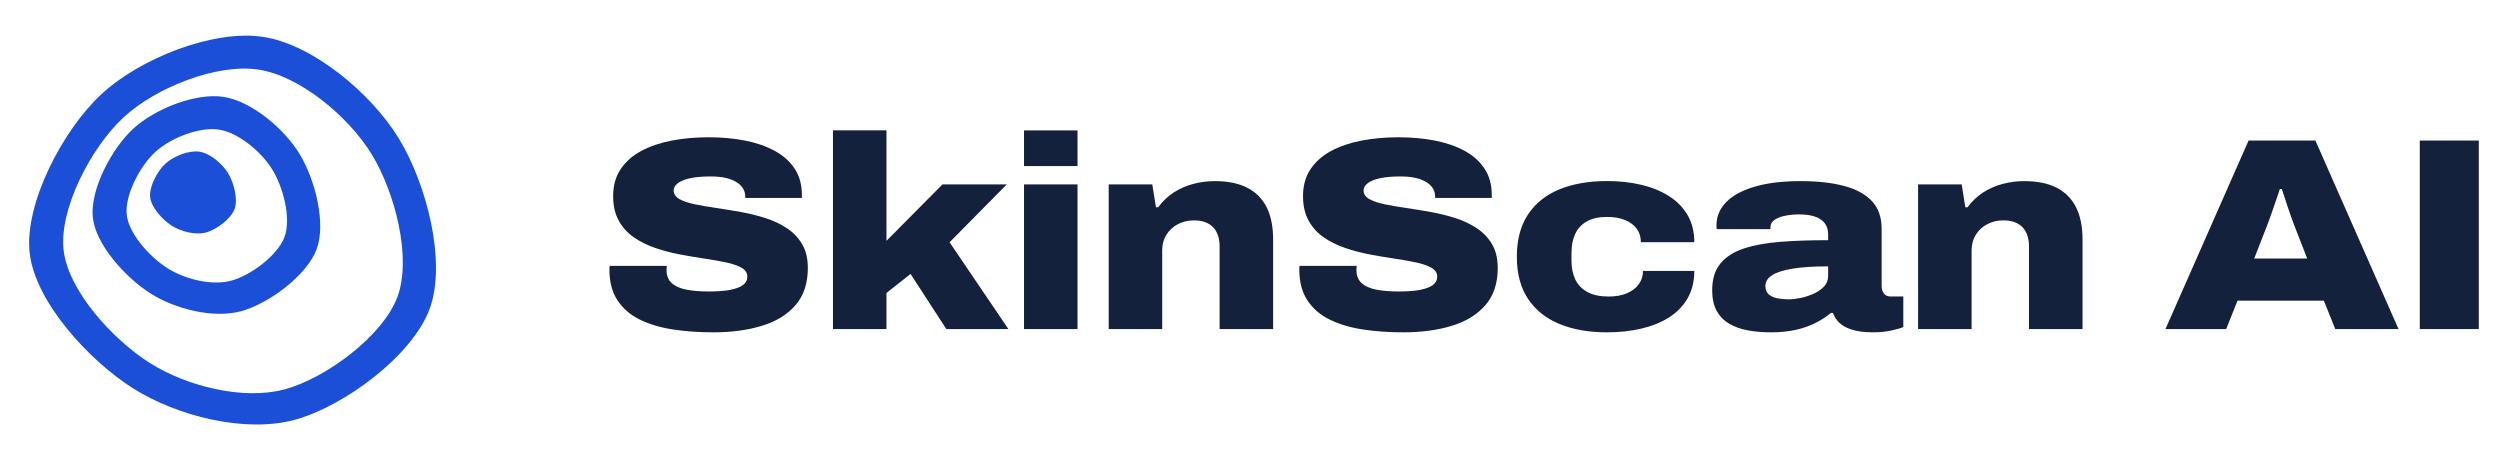
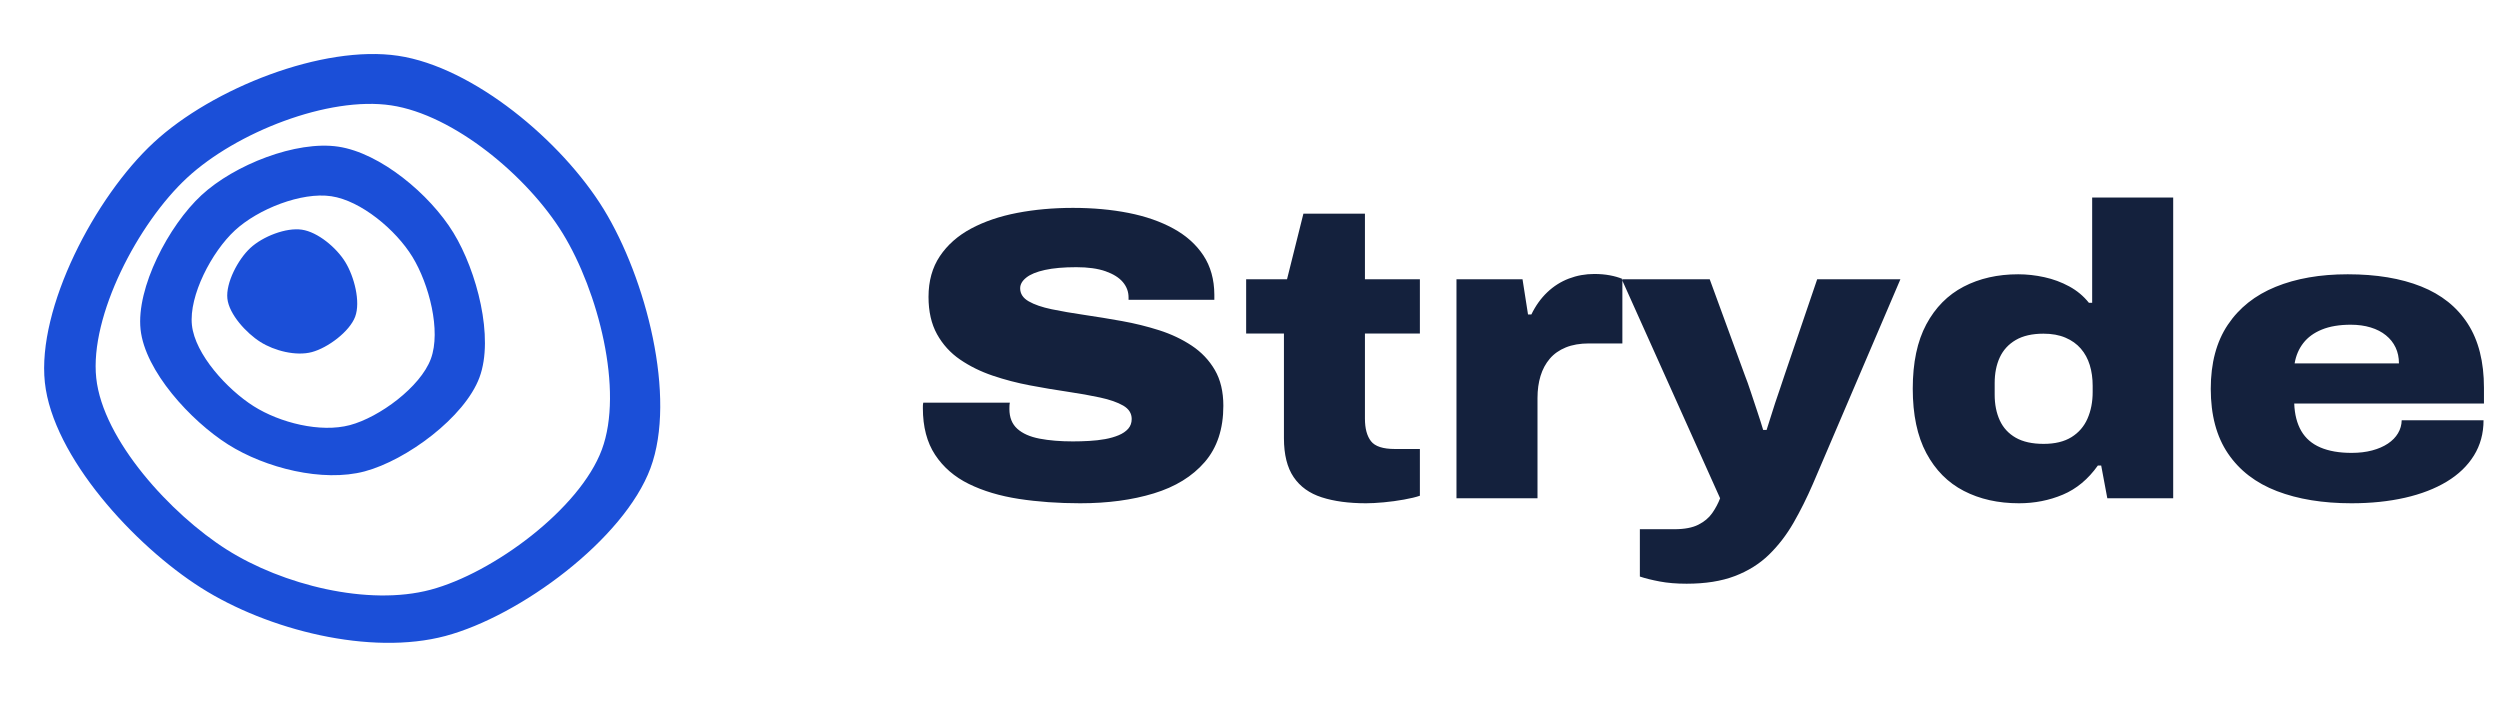
- <svg xmlns="http://www.w3.org/2000/svg" viewBox="0 0 1361.51 256">
+ <svg xmlns="http://www.w3.org/2000/svg" viewBox="0 0 899.07 256">
  <path fill="#1B4FD8" fill-rule="evenodd" d="M143.17 20.06C170.14 24.08 202.03 50.62 217.16 75.33C232.28 100.05 243.43 142.8 233.93 168.36C224.43 193.92 187.1 221.54 160.17 228.72C133.24 235.89 96.35 226.62 72.34 211.41C48.33 196.21 18.97 164.21 16.13 137.51C13.3 110.81 34.14 70.79 55.32 51.22C76.49 31.64 116.2 16.04 143.17 20.06ZM140.66 37.89C163.18 41.24 189.8 63.4 202.43 84.03C215.06 104.67 224.37 140.35 216.44 161.7C208.51 183.04 177.34 206.09 154.86 212.08C132.37 218.08 101.57 210.33 81.53 197.64C61.49 184.95 36.98 158.23 34.61 135.94C32.24 113.65 49.64 80.24 67.32 63.9C85 47.55 118.15 34.53 140.66 37.89ZM121.64 52.74C136.74 54.99 154.58 69.84 163.05 83.68C171.51 97.51 177.75 121.43 172.43 135.74C167.12 150.04 146.23 165.5 131.15 169.52C116.08 173.53 95.44 168.34 82 159.83C68.57 151.32 52.13 133.41 50.55 118.47C48.96 103.53 60.63 81.13 72.47 70.18C84.32 59.23 106.55 50.49 121.64 52.74ZM119.14 70.57C129.78 72.15 142.35 82.62 148.32 92.37C154.29 102.12 158.69 118.99 154.94 129.07C151.19 139.16 136.47 150.05 125.84 152.88C115.22 155.71 100.66 152.05 91.19 146.06C81.72 140.06 70.14 127.43 69.02 116.9C67.9 106.37 76.12 90.58 84.48 82.86C92.83 75.14 108.49 68.98 119.14 70.57ZM108.57 82.6C114.27 83.44 120.99 89.04 124.19 94.26C127.38 99.47 129.73 108.49 127.73 113.89C125.72 119.28 117.84 125.11 112.16 126.62C106.48 128.14 98.69 126.18 93.63 122.97C88.56 119.77 82.37 113.01 81.77 107.38C81.17 101.74 85.57 93.3 90.04 89.17C94.5 85.04 102.88 81.75 108.57 82.6Z" />
-   <path fill="#14213D" fill-rule="evenodd" d="M388.47 180.99Q376.68 180.99 366.42 179.42Q356.17 177.84 348.43 174.04Q340.69 170.24 336.29 163.56Q331.89 156.88 331.89 146.79Q331.89 146.44 331.9 145.89Q331.91 145.34 332.04 144.8H363.18Q363.05 145.37 363.03 145.96Q363.01 146.55 363.01 147.1Q363.01 151.64 365.85 154.2Q368.69 156.76 373.87 157.75Q379.04 158.74 385.8 158.74Q388.71 158.74 391.7 158.57Q394.69 158.41 397.42 157.92Q400.15 157.42 402.3 156.52Q404.46 155.62 405.73 154.19Q406.99 152.75 406.99 150.68Q406.99 147.64 403.93 145.86Q400.86 144.09 395.63 142.96Q390.4 141.83 383.91 140.87Q377.42 139.92 370.45 138.6Q363.49 137.29 357 135.09Q350.51 132.89 345.28 129.31Q340.05 125.73 336.98 120.19Q333.92 114.66 333.92 106.76Q333.92 98.21 338 92.13Q342.08 86.04 349.24 82.2Q356.41 78.37 365.83 76.56Q375.24 74.76 385.85 74.76Q396.61 74.76 405.82 76.57Q415.04 78.39 421.96 82.18Q428.89 85.97 432.78 91.87Q436.66 97.77 436.71 105.94V107.81H405.86V106.95Q405.86 103.89 403.82 101.46Q401.78 99.04 397.61 97.56Q393.44 96.09 387.08 96.09Q380.29 96.09 375.78 97.08Q371.27 98.07 369.08 99.83Q366.88 101.58 366.88 103.67Q366.88 106.61 369.95 108.37Q373.01 110.13 378.24 111.22Q383.47 112.3 389.96 113.25Q396.45 114.2 403.42 115.45Q410.39 116.7 416.88 118.77Q423.36 120.84 428.6 124.32Q433.83 127.8 436.89 133.06Q439.95 138.31 439.95 145.94Q439.95 158.42 433.26 166.16Q426.57 173.9 414.93 177.44Q403.3 180.99 388.47 180.99ZM453.64 179.2V70.98H482.77V131.16L513.27 100.43H548.29L517.15 131.95L549.17 179.2H515.38L495.9 149.19L482.77 159.55V179.2ZM557.68 90.43V71.03H586.82V90.43ZM557.68 179.2V100.43H586.82V179.2ZM603.8 179.2V100.43H627.55L629.53 112.86H630.75Q634.43 107.89 639.33 104.75Q644.23 101.62 649.95 100.13Q655.66 98.64 661.6 98.64Q672.16 98.64 679.19 102.2Q686.23 105.76 689.79 112.82Q693.35 119.88 693.35 130.37V179.2H664.2V134.14Q664.2 130.82 663.3 128.19Q662.39 125.56 660.67 123.75Q658.94 121.95 656.34 120.99Q653.74 120.03 650.25 120.03Q645.26 120.03 641.36 122.15Q637.45 124.26 635.2 127.91Q632.94 131.57 632.94 136.29V179.2ZM764.19 180.99Q752.39 180.99 742.14 179.42Q731.88 177.84 724.14 174.04Q716.4 170.24 712.01 163.56Q707.61 156.88 707.61 146.79Q707.61 146.44 707.62 145.89Q707.62 145.34 707.76 144.8H738.9Q738.76 145.37 738.75 145.96Q738.73 146.55 738.73 147.1Q738.73 151.64 741.57 154.2Q744.4 156.76 749.58 157.75Q754.76 158.74 761.52 158.74Q764.43 158.74 767.42 158.57Q770.41 158.41 773.13 157.92Q775.86 157.42 778.02 156.52Q780.18 155.62 781.44 154.19Q782.71 152.75 782.71 150.68Q782.71 147.64 779.64 145.86Q776.58 144.09 771.35 142.96Q766.12 141.83 759.63 140.87Q753.14 139.92 746.17 138.6Q739.2 137.29 732.71 135.09Q726.22 132.89 720.99 129.31Q715.76 125.73 712.7 120.19Q709.63 114.66 709.63 106.76Q709.63 98.21 713.71 92.13Q717.79 86.04 724.96 82.2Q732.13 78.37 741.54 76.56Q750.96 74.76 761.57 74.76Q772.32 74.76 781.54 76.57Q790.75 78.39 797.68 82.18Q804.61 85.97 808.49 91.87Q812.38 97.77 812.42 105.94V107.81H781.58V106.95Q781.58 103.89 779.54 101.46Q777.5 99.04 773.32 97.56Q769.15 96.09 762.8 96.09Q756.01 96.09 751.5 97.08Q746.99 98.07 744.79 99.83Q742.6 101.58 742.6 103.67Q742.6 106.61 745.66 108.37Q748.73 110.13 753.96 111.22Q759.19 112.3 765.68 113.25Q772.17 114.2 779.13 115.45Q786.1 116.7 792.59 118.77Q799.08 120.84 804.31 124.32Q809.54 127.8 812.61 133.06Q815.67 138.31 815.67 145.94Q815.67 158.42 808.98 166.16Q802.28 173.9 790.65 177.44Q779.01 180.99 764.19 180.99ZM875.21 180.99Q860.33 180.99 849.3 176.45Q838.28 171.91 832.18 162.77Q826.08 153.64 826.08 139.81Q826.08 125.92 832.19 116.76Q838.29 107.6 849.32 103.1Q860.34 98.6 875.21 98.6Q885.1 98.6 893.72 100.62Q902.34 102.63 908.89 106.77Q915.44 110.91 919.08 117.19Q922.73 123.47 922.73 131.91H893.62Q893.62 127.59 891.3 124.49Q888.99 121.39 884.87 119.77Q880.76 118.14 875.19 118.14Q868.48 118.14 864.2 120.57Q859.92 122.99 857.88 127.36Q855.84 131.74 855.84 137.54V142.13Q855.84 147.9 857.95 152.27Q860.06 156.63 864.56 159.06Q869.05 161.49 876.16 161.49Q881.79 161.49 885.96 159.74Q890.14 157.99 892.46 154.81Q894.79 151.63 894.79 147.54H922.73Q922.73 156.1 919.07 162.45Q915.42 168.79 908.92 172.89Q902.42 176.99 893.76 178.99Q885.1 180.99 875.21 180.99ZM964.44 180.99Q957.76 180.99 951.94 179.93Q946.12 178.88 941.73 176.3Q937.35 173.72 934.9 169.28Q932.46 164.85 932.46 158.06Q932.46 148.95 936.95 143.5Q941.43 138.05 949.78 135.31Q958.14 132.58 969.73 131.69Q981.32 130.8 995.61 130.8V127.8Q995.61 123.92 993.73 121.5Q991.85 119.08 988.34 117.93Q984.84 116.77 979.76 116.77Q976.1 116.77 972.49 117.44Q968.88 118.11 966.54 119.65Q964.2 121.19 964.2 123.89V124.79H934.98Q934.83 124.18 934.82 123.72Q934.81 123.26 934.81 122.6Q934.81 115.52 940.06 110.11Q945.3 104.71 955.55 101.67Q965.8 98.64 980.73 98.64Q994.23 98.64 1004.1 101.21Q1013.97 103.78 1019.36 109.43Q1024.75 115.09 1024.75 124.58V155.71Q1024.75 158.2 1025.98 159.84Q1027.2 161.47 1029.61 161.47H1036.55V178.12Q1034.41 179.06 1029.96 180.02Q1025.51 180.98 1020.14 180.98Q1013.31 180.98 1008.8 179.61Q1004.28 178.25 1001.78 175.84Q999.28 173.44 998.24 170.43H997.12Q993.34 173.58 988.5 175.99Q983.67 178.4 977.71 179.7Q971.76 180.99 964.44 180.99ZM974 163.02Q976.98 163.02 980.65 162.26Q984.32 161.5 987.75 159.94Q991.18 158.39 993.4 156Q995.61 153.61 995.61 150.29V145.06Q983.84 145.06 976.26 146.31Q968.67 147.56 965.05 149.91Q961.43 152.27 961.43 155.79Q961.43 158.72 963.23 160.29Q965.03 161.87 967.92 162.44Q970.82 163.02 974 163.02ZM1044.6 179.2V100.43H1068.35L1070.33 112.86H1071.55Q1075.22 107.89 1080.13 104.75Q1085.03 101.62 1090.74 100.13Q1096.46 98.64 1102.4 98.64Q1112.96 98.64 1119.99 102.2Q1127.02 105.76 1130.59 112.82Q1134.15 119.88 1134.15 130.37V179.2H1105V134.14Q1105 130.82 1104.1 128.19Q1103.19 125.56 1101.47 123.75Q1099.74 121.95 1097.14 120.99Q1094.54 120.03 1091.04 120.03Q1086.05 120.03 1082.15 122.15Q1078.25 124.26 1075.99 127.91Q1073.74 131.57 1073.74 136.29V179.2ZM1179.33 179.2 1224.58 76.55H1260.98L1306.24 179.2H1271.81L1265.56 163.73H1218.56L1212.38 179.2ZM1227.65 140.8H1256.51L1249.09 121.75Q1248.54 120.28 1247.7 117.91Q1246.85 115.54 1245.93 112.78Q1245.01 110.02 1244.16 107.4Q1243.32 104.77 1242.7 102.93H1241.62Q1240.75 105.62 1239.55 109.09Q1238.34 112.55 1237.18 115.94Q1236.01 119.32 1235.07 121.77ZM1317.82 179.2V76.55H1349.96V179.2Z" />
+   <path fill="#14213D" fill-rule="evenodd" d="M388.47 180.99Q376.68 180.99 366.42 179.42Q356.17 177.84 348.43 174.04Q340.69 170.24 336.29 163.56Q331.89 156.88 331.89 146.79Q331.89 146.44 331.9 145.89Q331.91 145.34 332.04 144.8H363.18Q363.05 145.37 363.03 145.96Q363.01 146.55 363.01 147.1Q363.01 151.64 365.85 154.2Q368.69 156.76 373.87 157.75Q379.04 158.74 385.8 158.74Q388.71 158.74 391.7 158.57Q394.69 158.41 397.42 157.92Q400.15 157.42 402.3 156.52Q404.46 155.62 405.73 154.19Q406.99 152.75 406.99 150.68Q406.99 147.64 403.93 145.86Q400.86 144.09 395.63 142.96Q390.4 141.83 383.91 140.87Q377.42 139.92 370.45 138.6Q363.49 137.29 357 135.09Q350.51 132.89 345.28 129.31Q340.05 125.73 336.98 120.19Q333.92 114.66 333.92 106.76Q333.92 98.21 338 92.13Q342.08 86.04 349.24 82.2Q356.41 78.37 365.83 76.56Q375.24 74.76 385.85 74.76Q396.61 74.76 405.82 76.57Q415.04 78.39 421.96 82.18Q428.89 85.97 432.78 91.87Q436.66 97.77 436.71 105.94V107.81H405.86V106.95Q405.86 103.89 403.82 101.46Q401.78 99.04 397.61 97.56Q393.44 96.09 387.08 96.09Q380.29 96.09 375.78 97.08Q371.27 98.07 369.08 99.83Q366.88 101.58 366.88 103.67Q366.88 106.61 369.95 108.37Q373.01 110.13 378.24 111.22Q383.47 112.3 389.96 113.25Q396.45 114.2 403.42 115.45Q410.39 116.7 416.88 118.77Q423.36 120.84 428.6 124.32Q433.83 127.8 436.89 133.06Q439.95 138.31 439.95 145.94Q439.95 158.42 433.26 166.16Q426.57 173.9 414.93 177.44Q403.3 180.99 388.47 180.99ZM491.28 180.99Q481.96 180.99 475.34 178.85Q468.71 176.72 465.23 171.58Q461.74 166.45 461.74 157.57V119.95H448.15V100.43H462.85L468.74 76.85H490.87V100.43H510.63V119.95H490.87V150.56Q490.87 155.87 493.05 158.67Q495.23 161.47 501.65 161.47H510.63V178.28Q508.51 179.02 504.92 179.66Q501.33 180.31 497.65 180.65Q493.96 180.99 491.28 180.99ZM523.79 179.2V100.43H547.54L549.52 113.1H550.72Q553 108.38 556.44 105.11Q559.87 101.84 564.22 100.18Q568.56 98.53 573.35 98.53Q576.38 98.53 578.94 99.01Q581.5 99.49 583.45 100.3V123.51H571.46Q566.61 123.51 563.09 124.95Q559.57 126.39 557.34 129.01Q555.11 131.63 554.02 135.2Q552.93 138.76 552.93 143.1V179.2ZM606.56 209.92Q601.13 209.92 596.89 209.12Q592.65 208.32 589.74 207.34V190.32H602.16Q607.56 190.32 610.77 188.7Q613.98 187.08 615.76 184.53Q617.54 181.97 618.6 179.2L583.23 100.43H614.86L627.53 135.05Q628.46 137.37 629.63 140.94Q630.81 144.51 632.03 148.16Q633.25 151.8 634.08 154.61H635.32Q635.91 152.86 636.68 150.31Q637.44 147.77 638.39 144.94Q639.34 142.11 640.24 139.49Q641.14 136.87 641.77 134.91L653.51 100.43H683.44L651.97 174.03Q648.73 181.52 644.98 188.04Q641.23 194.55 636.15 199.5Q631.06 204.44 623.86 207.18Q616.67 209.92 606.56 209.92ZM726.08 180.99Q714.85 180.99 706.24 176.54Q697.64 172.09 692.76 162.95Q687.88 153.81 687.88 139.77Q687.88 125.74 692.75 116.65Q697.63 107.55 706.18 103.09Q714.73 98.64 725.8 98.64Q730.45 98.64 735.2 99.68Q739.96 100.72 744.16 103Q748.35 105.28 751.23 108.9H752.4V71.03H781.54V179.2H757.85L755.65 167.43H754.44Q749.22 174.78 741.86 177.89Q734.49 180.99 726.08 180.99ZM734.94 159.63Q741.05 159.63 744.96 157.21Q748.87 154.78 750.72 150.55Q752.58 146.31 752.58 141.01V138.73Q752.58 134.7 751.54 131.29Q750.49 127.88 748.33 125.38Q746.16 122.87 742.81 121.44Q739.46 120 734.9 120Q728.8 120 724.91 122.28Q721.03 124.55 719.18 128.52Q717.34 132.49 717.34 137.76V141.94Q717.34 147.2 719.19 151.21Q721.05 155.21 724.93 157.42Q728.82 159.63 734.94 159.63ZM845.65 180.99Q830.23 180.99 818.85 176.62Q807.47 172.25 801.26 163.11Q795.05 153.97 795.05 139.83Q795.05 125.94 801.19 116.79Q807.32 107.65 818.38 103.15Q829.43 98.64 844.3 98.64Q859.74 98.64 870.71 103.02Q881.67 107.39 887.48 116.42Q893.3 125.45 893.3 139.46V145.12H825.07Q825.29 151.01 827.61 155Q829.93 158.98 834.48 160.92Q839.03 162.87 845.7 162.87Q849.78 162.87 853.09 161.99Q856.4 161.11 858.76 159.53Q861.13 157.95 862.39 155.81Q863.66 153.67 863.72 151.13H893.15Q893.15 158.25 889.69 163.82Q886.23 169.4 879.91 173.21Q873.58 177.03 864.86 179.01Q856.15 180.99 845.65 180.99ZM825.21 130.69H862.73Q862.73 127.5 861.52 124.96Q860.32 122.42 858.04 120.58Q855.77 118.74 852.56 117.76Q849.35 116.78 845.4 116.78Q839.27 116.78 835.01 118.52Q830.76 120.25 828.33 123.38Q825.91 126.5 825.21 130.69Z" />
</svg>
